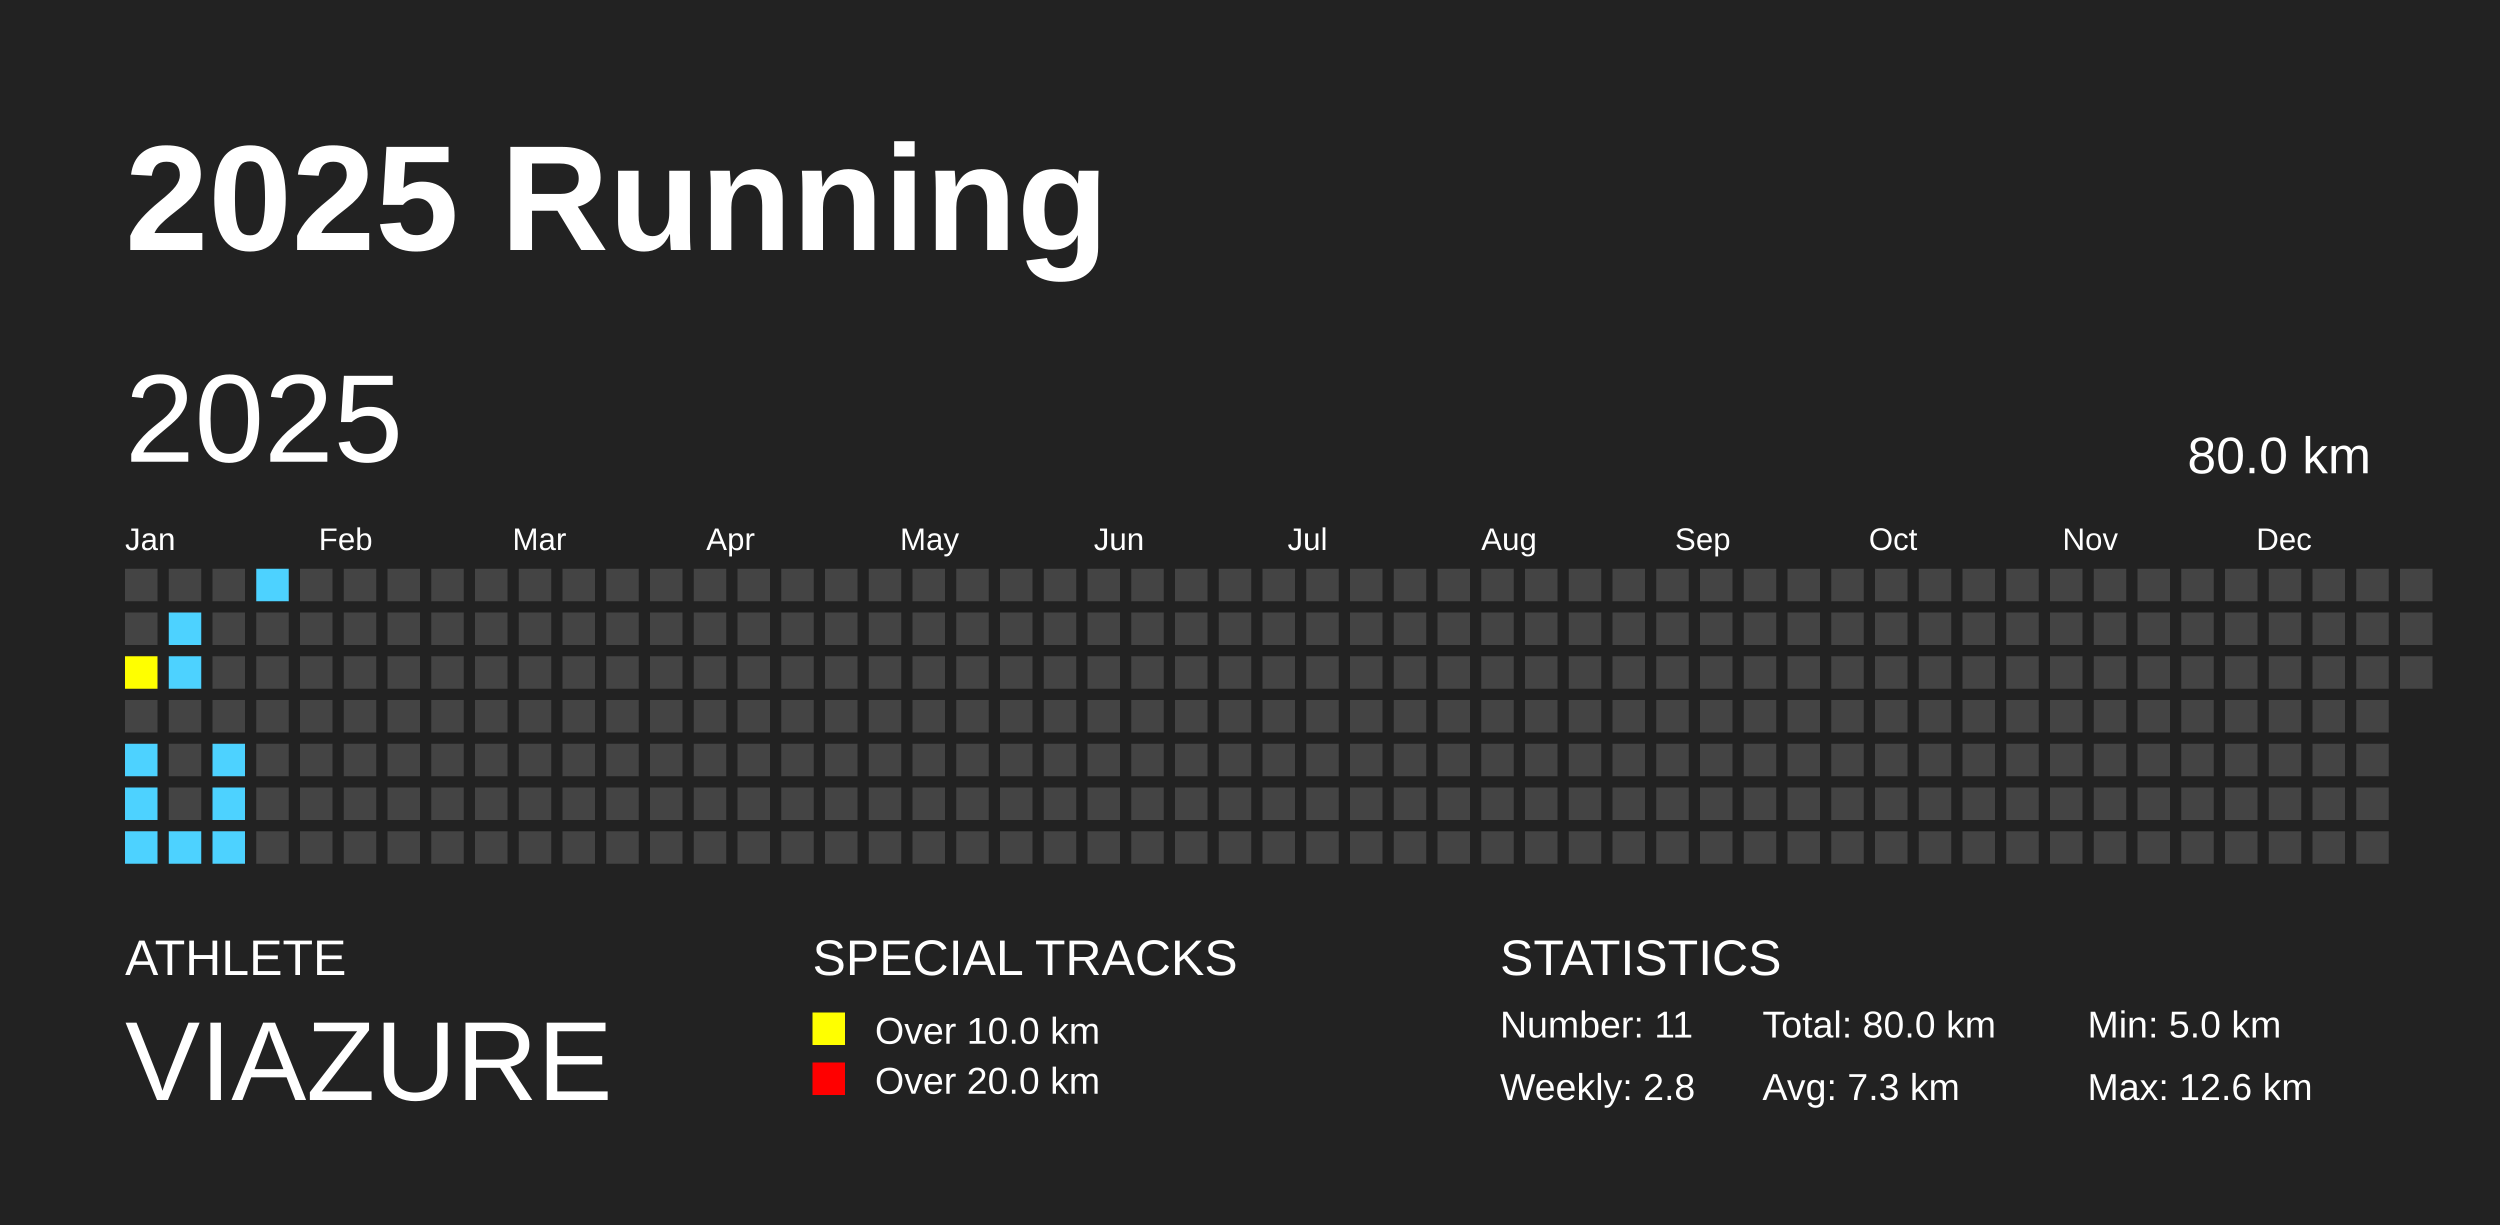
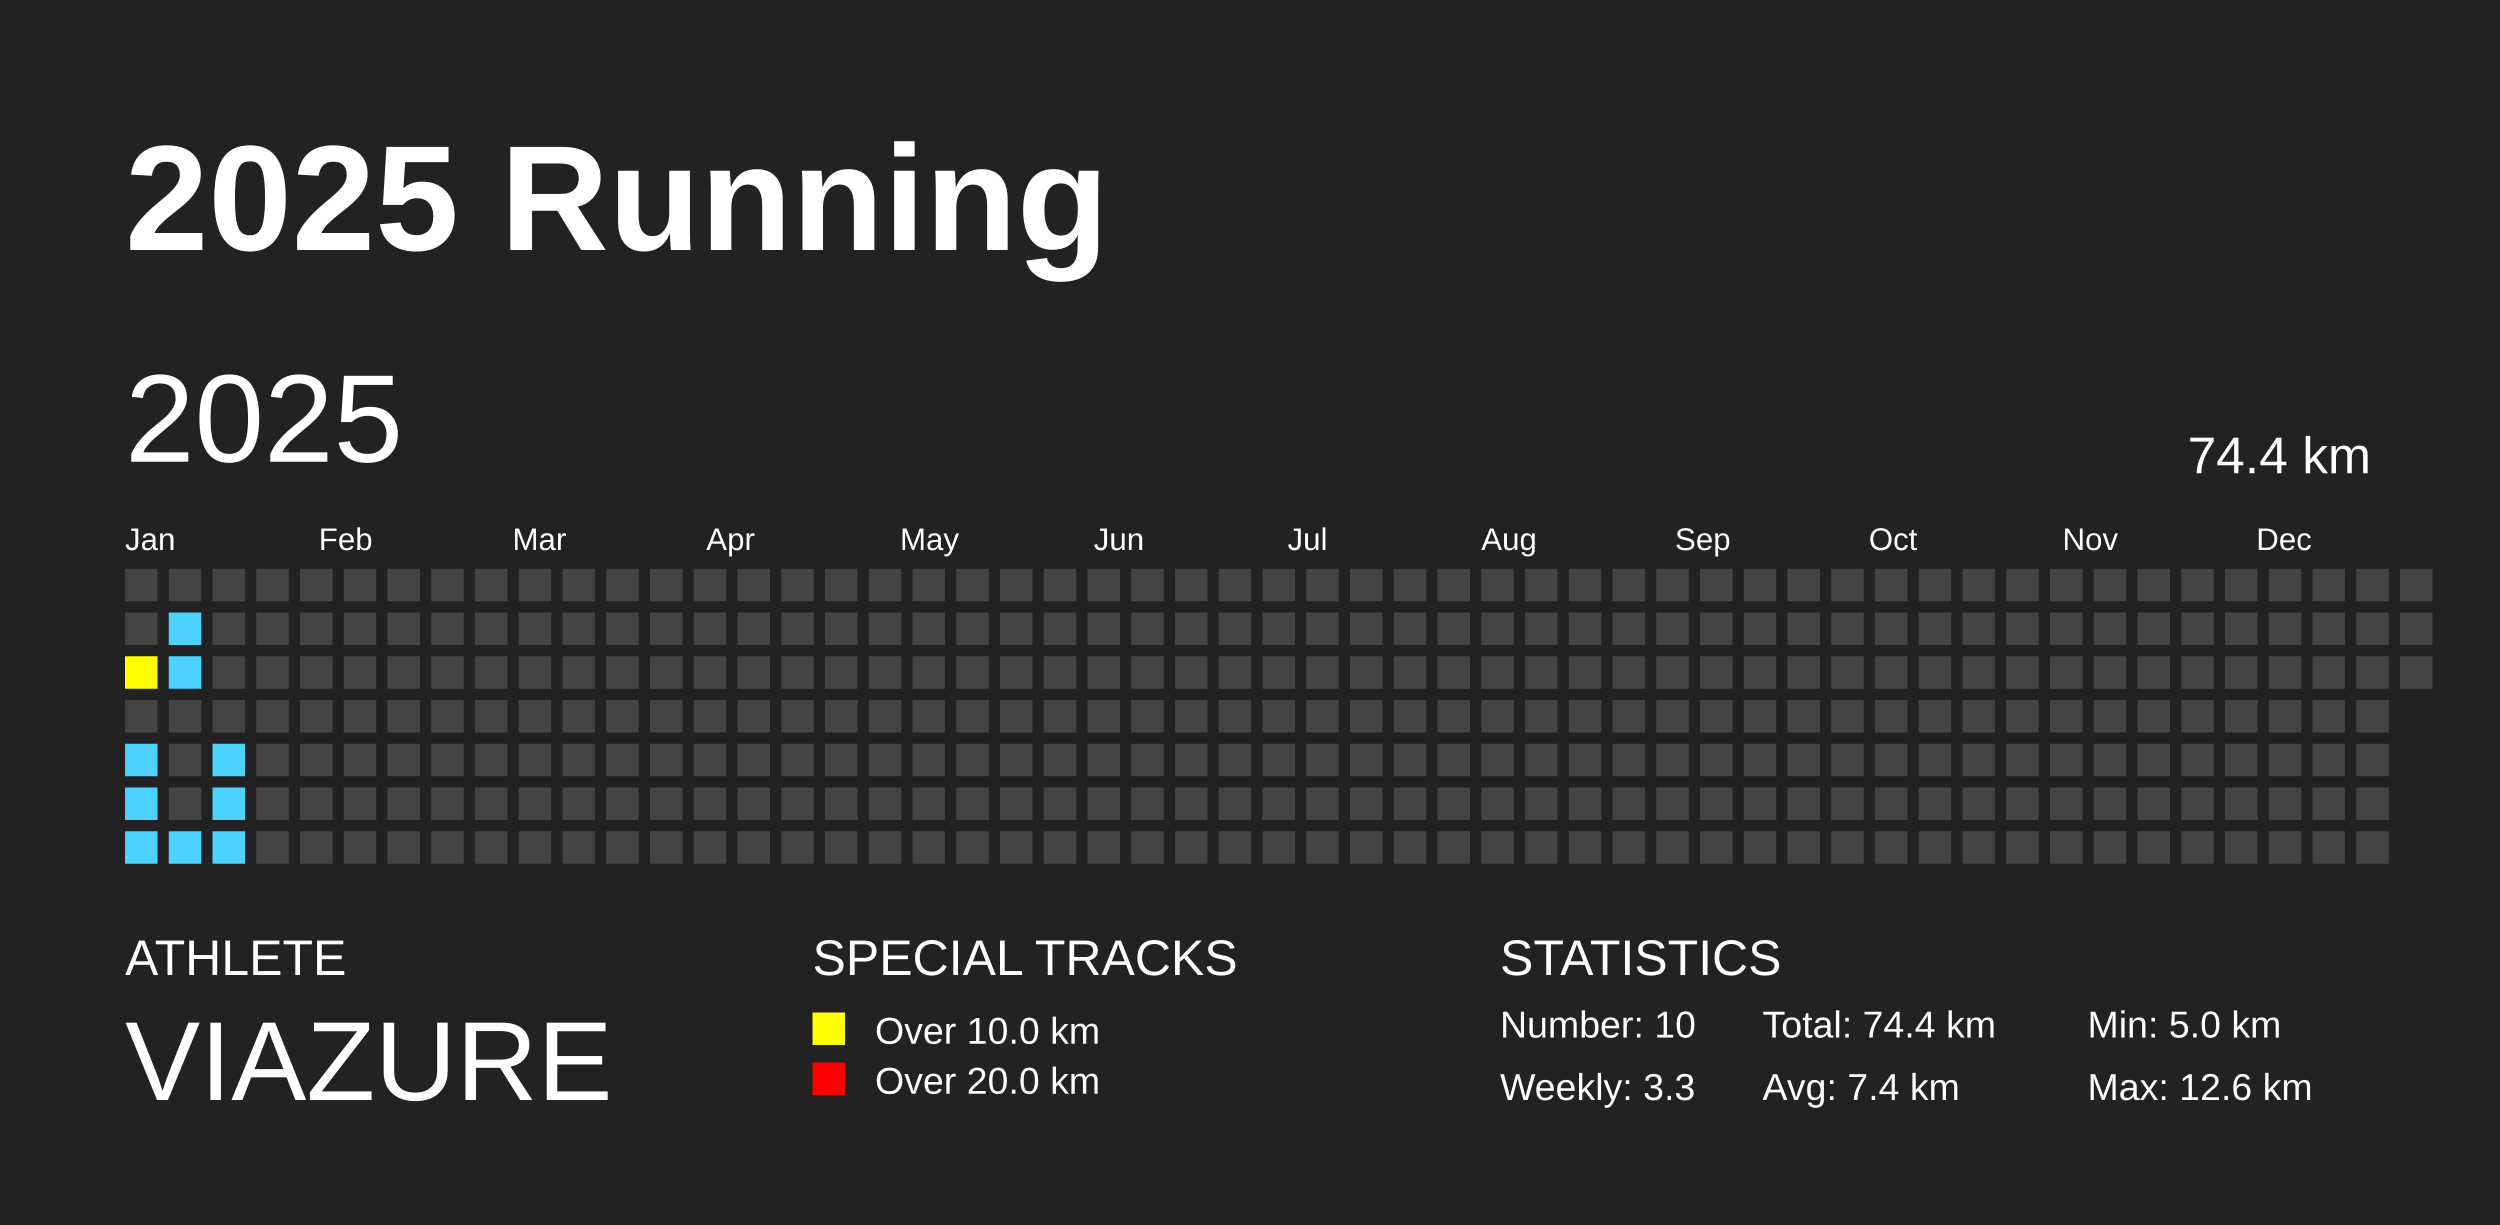
<svg xmlns="http://www.w3.org/2000/svg" baseProfile="full" height="98mm" version="1.1" viewBox="0,0,200,98" width="200mm">
  <defs />
  <rect fill="#222222" height="98" width="200" x="0" y="0" />
  <text fill="#FFFFFF" style="font-size:12px; font-family:Arial; font-weight:bold;" x="10" y="20">2025 Running</text>
  <text fill="#FFFFFF" style="font-size:4px; font-family:Arial" x="10" y="78">ATHLETE</text>
  <text fill="#FFFFFF" style="font-size:9px; font-family:Arial" x="10" y="88">VIAZURE</text>
  <text fill="#FFFFFF" style="font-size:4px; font-family:Arial" x="65" y="78">SPECIAL TRACKS</text>
  <rect fill="yellow" height="2.6" width="2.6" x="65" y="81" />
  <text fill="#FFFFFF" style="font-size:3px; font-family:Arial" x="70" y="83.5">Over 10.0 km</text>
  <rect fill="red" height="2.6" width="2.6" x="65" y="85" />
  <text fill="#FFFFFF" style="font-size:3px; font-family:Arial" x="70" y="87.5">Over 20.0 km</text>
  <text fill="#FFFFFF" style="font-size:4px; font-family:Arial" x="120" y="78">STATISTICS</text>
-   <text fill="#FFFFFF" style="font-size:3px; font-family:Arial" x="120" y="83">Number: 11</text>
-   <text fill="#FFFFFF" style="font-size:3px; font-family:Arial" x="120" y="88">Weekly: 2.8</text>
-   <text fill="#FFFFFF" style="font-size:3px; font-family:Arial" x="141" y="83">Total: 80.0 km</text>
-   <text fill="#FFFFFF" style="font-size:3px; font-family:Arial" x="141" y="88">Avg: 7.3 km</text>
+   <text fill="#FFFFFF" style="font-size:3px; font-family:Arial" x="120" y="83">Number: 10</text>
+   <text fill="#FFFFFF" style="font-size:3px; font-family:Arial" x="120" y="88">Weekly: 3.3</text>
+   <text fill="#FFFFFF" style="font-size:3px; font-family:Arial" x="141" y="83">Total: 74.4 km</text>
+   <text fill="#FFFFFF" style="font-size:3px; font-family:Arial" x="141" y="88">Avg: 7.4 km</text>
  <text fill="#FFFFFF" style="font-size:3px; font-family:Arial" x="167" y="83">Min: 5.0 km</text>
  <text fill="#FFFFFF" style="font-size:3px; font-family:Arial" x="167" y="88">Max: 12.6 km</text>
  <text dominant-baseline="hanging" fill="#FFFFFF" style="font-size:10.0px; font-family:Arial;" x="10" y="30">2025</text>
-   <text dominant-baseline="hanging" fill="#FFFFFF" style="font-size:4.125px; font-family:Arial;" x="175" y="35">80.0 km</text>
+   <text dominant-baseline="hanging" fill="#FFFFFF" style="font-size:4.125px; font-family:Arial;" x="175" y="35">74.4 km</text>
  <text fill="#FFFFFF" style="font-size:2.5px; font-family:Arial" x="10.0" y="44">Jan</text>
  <text fill="#FFFFFF" style="font-size:2.5px; font-family:Arial" x="25.5" y="44">Feb</text>
  <text fill="#FFFFFF" style="font-size:2.5px; font-family:Arial" x="41.0" y="44">Mar</text>
  <text fill="#FFFFFF" style="font-size:2.5px; font-family:Arial" x="56.5" y="44">Apr</text>
  <text fill="#FFFFFF" style="font-size:2.5px; font-family:Arial" x="72.0" y="44">May</text>
  <text fill="#FFFFFF" style="font-size:2.5px; font-family:Arial" x="87.5" y="44">Jun</text>
  <text fill="#FFFFFF" style="font-size:2.5px; font-family:Arial" x="103.0" y="44">Jul</text>
  <text fill="#FFFFFF" style="font-size:2.5px; font-family:Arial" x="118.5" y="44">Aug</text>
  <text fill="#FFFFFF" style="font-size:2.5px; font-family:Arial" x="134.0" y="44">Sep</text>
  <text fill="#FFFFFF" style="font-size:2.5px; font-family:Arial" x="149.5" y="44">Oct</text>
  <text fill="#FFFFFF" style="font-size:2.5px; font-family:Arial" x="165.0" y="44">Nov</text>
  <text fill="#FFFFFF" style="font-size:2.5px; font-family:Arial" x="180.5" y="44">Dec</text>
  <rect fill="#444444" height="2.6" width="2.6" x="10.0" y="45.5" />
  <rect fill="#444444" height="2.6" width="2.6" x="10.0" y="49.0" />
  <rect fill="yellow" height="2.6" width="2.6" x="10.0" y="52.5" />
  <rect fill="#444444" height="2.6" width="2.6" x="10.0" y="56.0" />
  <rect fill="#4DD2FF" height="2.6" width="2.6" x="10.0" y="59.5" />
  <rect fill="#4DD2FF" height="2.6" width="2.6" x="10.0" y="63.0" />
  <rect fill="#4DD2FF" height="2.6" width="2.6" x="10.0" y="66.5" />
  <rect fill="#444444" height="2.6" width="2.6" x="13.5" y="45.5" />
  <rect fill="#4DD2FF" height="2.6" width="2.6" x="13.5" y="49.0" />
  <rect fill="#4DD2FF" height="2.6" width="2.6" x="13.5" y="52.5" />
  <rect fill="#444444" height="2.6" width="2.6" x="13.5" y="56.0" />
  <rect fill="#444444" height="2.6" width="2.6" x="13.5" y="59.5" />
  <rect fill="#444444" height="2.6" width="2.6" x="13.5" y="63.0" />
  <rect fill="#4DD2FF" height="2.6" width="2.6" x="13.5" y="66.5" />
  <rect fill="#444444" height="2.6" width="2.6" x="17.0" y="45.5" />
  <rect fill="#444444" height="2.6" width="2.6" x="17.0" y="49.0" />
  <rect fill="#444444" height="2.6" width="2.6" x="17.0" y="52.5" />
  <rect fill="#444444" height="2.6" width="2.6" x="17.0" y="56.0" />
  <rect fill="#4DD2FF" height="2.6" width="2.6" x="17.0" y="59.5" />
  <rect fill="#4DD2FF" height="2.6" width="2.6" x="17.0" y="63.0" />
  <rect fill="#4DD2FF" height="2.6" width="2.6" x="17.0" y="66.5" />
-   <rect fill="#4DD2FF" height="2.6" width="2.6" x="20.5" y="45.5" />
+   <rect fill="#444444" height="2.6" width="2.6" x="20.5" y="45.5" />
  <rect fill="#444444" height="2.6" width="2.6" x="20.5" y="49.0" />
  <rect fill="#444444" height="2.6" width="2.6" x="20.5" y="52.5" />
  <rect fill="#444444" height="2.6" width="2.6" x="20.5" y="56.0" />
  <rect fill="#444444" height="2.6" width="2.6" x="20.5" y="59.5" />
  <rect fill="#444444" height="2.6" width="2.6" x="20.5" y="63.0" />
  <rect fill="#444444" height="2.6" width="2.6" x="20.5" y="66.5" />
  <rect fill="#444444" height="2.6" width="2.6" x="24.0" y="45.5" />
  <rect fill="#444444" height="2.6" width="2.6" x="24.0" y="49.0" />
  <rect fill="#444444" height="2.6" width="2.6" x="24.0" y="52.5" />
  <rect fill="#444444" height="2.6" width="2.6" x="24.0" y="56.0" />
  <rect fill="#444444" height="2.6" width="2.6" x="24.0" y="59.5" />
  <rect fill="#444444" height="2.6" width="2.6" x="24.0" y="63.0" />
  <rect fill="#444444" height="2.6" width="2.6" x="24.0" y="66.5" />
  <rect fill="#444444" height="2.6" width="2.6" x="27.5" y="45.5" />
  <rect fill="#444444" height="2.6" width="2.6" x="27.5" y="49.0" />
  <rect fill="#444444" height="2.6" width="2.6" x="27.5" y="52.5" />
  <rect fill="#444444" height="2.6" width="2.6" x="27.5" y="56.0" />
  <rect fill="#444444" height="2.6" width="2.6" x="27.5" y="59.5" />
  <rect fill="#444444" height="2.6" width="2.6" x="27.5" y="63.0" />
  <rect fill="#444444" height="2.6" width="2.6" x="27.5" y="66.5" />
  <rect fill="#444444" height="2.6" width="2.6" x="31.0" y="45.5" />
  <rect fill="#444444" height="2.6" width="2.6" x="31.0" y="49.0" />
  <rect fill="#444444" height="2.6" width="2.6" x="31.0" y="52.5" />
  <rect fill="#444444" height="2.6" width="2.6" x="31.0" y="56.0" />
  <rect fill="#444444" height="2.6" width="2.6" x="31.0" y="59.5" />
  <rect fill="#444444" height="2.6" width="2.6" x="31.0" y="63.0" />
  <rect fill="#444444" height="2.6" width="2.6" x="31.0" y="66.5" />
  <rect fill="#444444" height="2.6" width="2.6" x="34.5" y="45.5" />
  <rect fill="#444444" height="2.6" width="2.6" x="34.5" y="49.0" />
  <rect fill="#444444" height="2.6" width="2.6" x="34.5" y="52.5" />
  <rect fill="#444444" height="2.6" width="2.6" x="34.5" y="56.0" />
  <rect fill="#444444" height="2.6" width="2.6" x="34.5" y="59.5" />
  <rect fill="#444444" height="2.6" width="2.6" x="34.5" y="63.0" />
  <rect fill="#444444" height="2.6" width="2.6" x="34.5" y="66.5" />
  <rect fill="#444444" height="2.6" width="2.6" x="38.0" y="45.5" />
  <rect fill="#444444" height="2.6" width="2.6" x="38.0" y="49.0" />
  <rect fill="#444444" height="2.6" width="2.6" x="38.0" y="52.5" />
  <rect fill="#444444" height="2.6" width="2.6" x="38.0" y="56.0" />
  <rect fill="#444444" height="2.6" width="2.6" x="38.0" y="59.5" />
  <rect fill="#444444" height="2.6" width="2.6" x="38.0" y="63.0" />
  <rect fill="#444444" height="2.6" width="2.6" x="38.0" y="66.5" />
  <rect fill="#444444" height="2.6" width="2.6" x="41.5" y="45.5" />
  <rect fill="#444444" height="2.6" width="2.6" x="41.5" y="49.0" />
  <rect fill="#444444" height="2.6" width="2.6" x="41.5" y="52.5" />
  <rect fill="#444444" height="2.6" width="2.6" x="41.5" y="56.0" />
  <rect fill="#444444" height="2.6" width="2.6" x="41.5" y="59.5" />
  <rect fill="#444444" height="2.6" width="2.6" x="41.5" y="63.0" />
  <rect fill="#444444" height="2.6" width="2.6" x="41.5" y="66.5" />
  <rect fill="#444444" height="2.6" width="2.6" x="45.0" y="45.5" />
  <rect fill="#444444" height="2.6" width="2.6" x="45.0" y="49.0" />
  <rect fill="#444444" height="2.6" width="2.6" x="45.0" y="52.5" />
  <rect fill="#444444" height="2.6" width="2.6" x="45.0" y="56.0" />
  <rect fill="#444444" height="2.6" width="2.6" x="45.0" y="59.5" />
  <rect fill="#444444" height="2.6" width="2.6" x="45.0" y="63.0" />
  <rect fill="#444444" height="2.6" width="2.6" x="45.0" y="66.5" />
  <rect fill="#444444" height="2.6" width="2.6" x="48.5" y="45.5" />
  <rect fill="#444444" height="2.6" width="2.6" x="48.5" y="49.0" />
  <rect fill="#444444" height="2.6" width="2.6" x="48.5" y="52.5" />
  <rect fill="#444444" height="2.6" width="2.6" x="48.5" y="56.0" />
  <rect fill="#444444" height="2.6" width="2.6" x="48.5" y="59.5" />
  <rect fill="#444444" height="2.6" width="2.6" x="48.5" y="63.0" />
  <rect fill="#444444" height="2.6" width="2.6" x="48.5" y="66.5" />
  <rect fill="#444444" height="2.6" width="2.6" x="52.0" y="45.5" />
  <rect fill="#444444" height="2.6" width="2.6" x="52.0" y="49.0" />
  <rect fill="#444444" height="2.6" width="2.6" x="52.0" y="52.5" />
  <rect fill="#444444" height="2.6" width="2.6" x="52.0" y="56.0" />
  <rect fill="#444444" height="2.6" width="2.6" x="52.0" y="59.5" />
  <rect fill="#444444" height="2.6" width="2.6" x="52.0" y="63.0" />
  <rect fill="#444444" height="2.6" width="2.6" x="52.0" y="66.5" />
  <rect fill="#444444" height="2.6" width="2.6" x="55.5" y="45.5" />
  <rect fill="#444444" height="2.6" width="2.6" x="55.5" y="49.0" />
  <rect fill="#444444" height="2.6" width="2.6" x="55.5" y="52.5" />
  <rect fill="#444444" height="2.6" width="2.6" x="55.5" y="56.0" />
  <rect fill="#444444" height="2.6" width="2.6" x="55.5" y="59.5" />
  <rect fill="#444444" height="2.6" width="2.6" x="55.5" y="63.0" />
  <rect fill="#444444" height="2.6" width="2.6" x="55.5" y="66.5" />
  <rect fill="#444444" height="2.6" width="2.6" x="59.0" y="45.5" />
  <rect fill="#444444" height="2.6" width="2.6" x="59.0" y="49.0" />
  <rect fill="#444444" height="2.6" width="2.6" x="59.0" y="52.5" />
  <rect fill="#444444" height="2.6" width="2.6" x="59.0" y="56.0" />
  <rect fill="#444444" height="2.6" width="2.6" x="59.0" y="59.5" />
  <rect fill="#444444" height="2.6" width="2.6" x="59.0" y="63.0" />
  <rect fill="#444444" height="2.6" width="2.6" x="59.0" y="66.5" />
  <rect fill="#444444" height="2.6" width="2.6" x="62.5" y="45.5" />
  <rect fill="#444444" height="2.6" width="2.6" x="62.5" y="49.0" />
  <rect fill="#444444" height="2.6" width="2.6" x="62.5" y="52.5" />
  <rect fill="#444444" height="2.6" width="2.6" x="62.5" y="56.0" />
  <rect fill="#444444" height="2.6" width="2.6" x="62.5" y="59.5" />
  <rect fill="#444444" height="2.6" width="2.6" x="62.5" y="63.0" />
  <rect fill="#444444" height="2.6" width="2.6" x="62.5" y="66.5" />
  <rect fill="#444444" height="2.6" width="2.6" x="66.0" y="45.5" />
  <rect fill="#444444" height="2.6" width="2.6" x="66.0" y="49.0" />
  <rect fill="#444444" height="2.6" width="2.6" x="66.0" y="52.5" />
  <rect fill="#444444" height="2.6" width="2.6" x="66.0" y="56.0" />
  <rect fill="#444444" height="2.6" width="2.6" x="66.0" y="59.5" />
  <rect fill="#444444" height="2.6" width="2.6" x="66.0" y="63.0" />
  <rect fill="#444444" height="2.6" width="2.6" x="66.0" y="66.5" />
  <rect fill="#444444" height="2.6" width="2.6" x="69.5" y="45.5" />
  <rect fill="#444444" height="2.6" width="2.6" x="69.5" y="49.0" />
  <rect fill="#444444" height="2.6" width="2.6" x="69.5" y="52.5" />
  <rect fill="#444444" height="2.6" width="2.6" x="69.5" y="56.0" />
  <rect fill="#444444" height="2.6" width="2.6" x="69.5" y="59.5" />
  <rect fill="#444444" height="2.6" width="2.6" x="69.5" y="63.0" />
  <rect fill="#444444" height="2.6" width="2.6" x="69.5" y="66.5" />
  <rect fill="#444444" height="2.6" width="2.6" x="73.0" y="45.5" />
  <rect fill="#444444" height="2.6" width="2.6" x="73.0" y="49.0" />
  <rect fill="#444444" height="2.6" width="2.6" x="73.0" y="52.5" />
  <rect fill="#444444" height="2.6" width="2.6" x="73.0" y="56.0" />
  <rect fill="#444444" height="2.6" width="2.6" x="73.0" y="59.5" />
  <rect fill="#444444" height="2.6" width="2.6" x="73.0" y="63.0" />
  <rect fill="#444444" height="2.6" width="2.6" x="73.0" y="66.5" />
  <rect fill="#444444" height="2.6" width="2.6" x="76.5" y="45.5" />
  <rect fill="#444444" height="2.6" width="2.6" x="76.5" y="49.0" />
  <rect fill="#444444" height="2.6" width="2.6" x="76.5" y="52.5" />
  <rect fill="#444444" height="2.6" width="2.6" x="76.5" y="56.0" />
  <rect fill="#444444" height="2.6" width="2.6" x="76.5" y="59.5" />
  <rect fill="#444444" height="2.6" width="2.6" x="76.5" y="63.0" />
  <rect fill="#444444" height="2.6" width="2.6" x="76.5" y="66.5" />
  <rect fill="#444444" height="2.6" width="2.6" x="80.0" y="45.5" />
  <rect fill="#444444" height="2.6" width="2.6" x="80.0" y="49.0" />
  <rect fill="#444444" height="2.6" width="2.6" x="80.0" y="52.5" />
  <rect fill="#444444" height="2.6" width="2.6" x="80.0" y="56.0" />
  <rect fill="#444444" height="2.6" width="2.6" x="80.0" y="59.5" />
  <rect fill="#444444" height="2.6" width="2.6" x="80.0" y="63.0" />
  <rect fill="#444444" height="2.6" width="2.6" x="80.0" y="66.5" />
  <rect fill="#444444" height="2.6" width="2.6" x="83.5" y="45.5" />
  <rect fill="#444444" height="2.6" width="2.6" x="83.5" y="49.0" />
  <rect fill="#444444" height="2.6" width="2.6" x="83.5" y="52.5" />
  <rect fill="#444444" height="2.6" width="2.6" x="83.5" y="56.0" />
  <rect fill="#444444" height="2.6" width="2.6" x="83.5" y="59.5" />
  <rect fill="#444444" height="2.6" width="2.6" x="83.5" y="63.0" />
  <rect fill="#444444" height="2.6" width="2.6" x="83.5" y="66.5" />
  <rect fill="#444444" height="2.6" width="2.6" x="87.0" y="45.5" />
  <rect fill="#444444" height="2.6" width="2.6" x="87.0" y="49.0" />
  <rect fill="#444444" height="2.6" width="2.6" x="87.0" y="52.5" />
  <rect fill="#444444" height="2.6" width="2.6" x="87.0" y="56.0" />
  <rect fill="#444444" height="2.6" width="2.6" x="87.0" y="59.5" />
  <rect fill="#444444" height="2.6" width="2.6" x="87.0" y="63.0" />
  <rect fill="#444444" height="2.6" width="2.6" x="87.0" y="66.5" />
  <rect fill="#444444" height="2.6" width="2.6" x="90.5" y="45.5" />
  <rect fill="#444444" height="2.6" width="2.6" x="90.5" y="49.0" />
  <rect fill="#444444" height="2.6" width="2.6" x="90.5" y="52.5" />
  <rect fill="#444444" height="2.6" width="2.6" x="90.5" y="56.0" />
  <rect fill="#444444" height="2.6" width="2.6" x="90.5" y="59.5" />
  <rect fill="#444444" height="2.6" width="2.6" x="90.5" y="63.0" />
  <rect fill="#444444" height="2.6" width="2.6" x="90.5" y="66.5" />
  <rect fill="#444444" height="2.6" width="2.6" x="94.0" y="45.5" />
  <rect fill="#444444" height="2.6" width="2.6" x="94.0" y="49.0" />
  <rect fill="#444444" height="2.6" width="2.6" x="94.0" y="52.5" />
  <rect fill="#444444" height="2.6" width="2.6" x="94.0" y="56.0" />
  <rect fill="#444444" height="2.6" width="2.6" x="94.0" y="59.5" />
  <rect fill="#444444" height="2.6" width="2.6" x="94.0" y="63.0" />
  <rect fill="#444444" height="2.6" width="2.6" x="94.0" y="66.5" />
  <rect fill="#444444" height="2.6" width="2.6" x="97.5" y="45.5" />
  <rect fill="#444444" height="2.6" width="2.6" x="97.5" y="49.0" />
  <rect fill="#444444" height="2.6" width="2.6" x="97.5" y="52.5" />
  <rect fill="#444444" height="2.6" width="2.6" x="97.5" y="56.0" />
  <rect fill="#444444" height="2.6" width="2.6" x="97.5" y="59.5" />
  <rect fill="#444444" height="2.6" width="2.6" x="97.5" y="63.0" />
  <rect fill="#444444" height="2.6" width="2.6" x="97.5" y="66.5" />
  <rect fill="#444444" height="2.6" width="2.6" x="101.0" y="45.5" />
  <rect fill="#444444" height="2.6" width="2.6" x="101.0" y="49.0" />
  <rect fill="#444444" height="2.6" width="2.6" x="101.0" y="52.5" />
  <rect fill="#444444" height="2.6" width="2.6" x="101.0" y="56.0" />
  <rect fill="#444444" height="2.6" width="2.6" x="101.0" y="59.5" />
  <rect fill="#444444" height="2.6" width="2.6" x="101.0" y="63.0" />
  <rect fill="#444444" height="2.6" width="2.6" x="101.0" y="66.5" />
  <rect fill="#444444" height="2.6" width="2.6" x="104.5" y="45.5" />
  <rect fill="#444444" height="2.6" width="2.6" x="104.5" y="49.0" />
  <rect fill="#444444" height="2.6" width="2.6" x="104.5" y="52.5" />
  <rect fill="#444444" height="2.6" width="2.6" x="104.5" y="56.0" />
  <rect fill="#444444" height="2.6" width="2.6" x="104.5" y="59.5" />
  <rect fill="#444444" height="2.6" width="2.6" x="104.5" y="63.0" />
  <rect fill="#444444" height="2.6" width="2.6" x="104.5" y="66.5" />
  <rect fill="#444444" height="2.6" width="2.6" x="108.0" y="45.5" />
  <rect fill="#444444" height="2.6" width="2.6" x="108.0" y="49.0" />
  <rect fill="#444444" height="2.6" width="2.6" x="108.0" y="52.5" />
  <rect fill="#444444" height="2.6" width="2.6" x="108.0" y="56.0" />
  <rect fill="#444444" height="2.6" width="2.6" x="108.0" y="59.5" />
  <rect fill="#444444" height="2.6" width="2.6" x="108.0" y="63.0" />
  <rect fill="#444444" height="2.6" width="2.6" x="108.0" y="66.5" />
  <rect fill="#444444" height="2.6" width="2.6" x="111.5" y="45.5" />
  <rect fill="#444444" height="2.6" width="2.6" x="111.5" y="49.0" />
  <rect fill="#444444" height="2.6" width="2.6" x="111.5" y="52.5" />
  <rect fill="#444444" height="2.6" width="2.6" x="111.5" y="56.0" />
  <rect fill="#444444" height="2.6" width="2.6" x="111.5" y="59.5" />
  <rect fill="#444444" height="2.6" width="2.6" x="111.5" y="63.0" />
  <rect fill="#444444" height="2.6" width="2.6" x="111.5" y="66.5" />
  <rect fill="#444444" height="2.6" width="2.6" x="115.0" y="45.5" />
  <rect fill="#444444" height="2.6" width="2.6" x="115.0" y="49.0" />
  <rect fill="#444444" height="2.6" width="2.6" x="115.0" y="52.5" />
  <rect fill="#444444" height="2.6" width="2.6" x="115.0" y="56.0" />
  <rect fill="#444444" height="2.6" width="2.6" x="115.0" y="59.5" />
  <rect fill="#444444" height="2.6" width="2.6" x="115.0" y="63.0" />
  <rect fill="#444444" height="2.6" width="2.6" x="115.0" y="66.5" />
  <rect fill="#444444" height="2.6" width="2.6" x="118.5" y="45.5" />
  <rect fill="#444444" height="2.6" width="2.6" x="118.5" y="49.0" />
  <rect fill="#444444" height="2.6" width="2.6" x="118.5" y="52.5" />
  <rect fill="#444444" height="2.6" width="2.6" x="118.5" y="56.0" />
  <rect fill="#444444" height="2.6" width="2.6" x="118.5" y="59.5" />
  <rect fill="#444444" height="2.6" width="2.6" x="118.5" y="63.0" />
  <rect fill="#444444" height="2.6" width="2.6" x="118.5" y="66.5" />
  <rect fill="#444444" height="2.6" width="2.6" x="122.0" y="45.5" />
  <rect fill="#444444" height="2.6" width="2.6" x="122.0" y="49.0" />
  <rect fill="#444444" height="2.6" width="2.6" x="122.0" y="52.5" />
  <rect fill="#444444" height="2.6" width="2.6" x="122.0" y="56.0" />
  <rect fill="#444444" height="2.6" width="2.6" x="122.0" y="59.5" />
  <rect fill="#444444" height="2.6" width="2.6" x="122.0" y="63.0" />
  <rect fill="#444444" height="2.6" width="2.6" x="122.0" y="66.5" />
  <rect fill="#444444" height="2.6" width="2.6" x="125.5" y="45.5" />
  <rect fill="#444444" height="2.6" width="2.6" x="125.5" y="49.0" />
  <rect fill="#444444" height="2.6" width="2.6" x="125.5" y="52.5" />
  <rect fill="#444444" height="2.6" width="2.6" x="125.5" y="56.0" />
  <rect fill="#444444" height="2.6" width="2.6" x="125.5" y="59.5" />
  <rect fill="#444444" height="2.6" width="2.6" x="125.5" y="63.0" />
  <rect fill="#444444" height="2.6" width="2.6" x="125.5" y="66.5" />
  <rect fill="#444444" height="2.6" width="2.6" x="129.0" y="45.5" />
  <rect fill="#444444" height="2.6" width="2.6" x="129.0" y="49.0" />
  <rect fill="#444444" height="2.6" width="2.6" x="129.0" y="52.5" />
  <rect fill="#444444" height="2.6" width="2.6" x="129.0" y="56.0" />
  <rect fill="#444444" height="2.6" width="2.6" x="129.0" y="59.5" />
  <rect fill="#444444" height="2.6" width="2.6" x="129.0" y="63.0" />
  <rect fill="#444444" height="2.6" width="2.6" x="129.0" y="66.5" />
  <rect fill="#444444" height="2.6" width="2.6" x="132.5" y="45.5" />
  <rect fill="#444444" height="2.6" width="2.6" x="132.5" y="49.0" />
  <rect fill="#444444" height="2.6" width="2.6" x="132.5" y="52.5" />
  <rect fill="#444444" height="2.6" width="2.6" x="132.5" y="56.0" />
  <rect fill="#444444" height="2.6" width="2.6" x="132.5" y="59.5" />
  <rect fill="#444444" height="2.6" width="2.6" x="132.5" y="63.0" />
  <rect fill="#444444" height="2.6" width="2.6" x="132.5" y="66.5" />
  <rect fill="#444444" height="2.6" width="2.6" x="136.0" y="45.5" />
  <rect fill="#444444" height="2.6" width="2.6" x="136.0" y="49.0" />
  <rect fill="#444444" height="2.6" width="2.6" x="136.0" y="52.5" />
  <rect fill="#444444" height="2.6" width="2.6" x="136.0" y="56.0" />
  <rect fill="#444444" height="2.6" width="2.6" x="136.0" y="59.5" />
  <rect fill="#444444" height="2.6" width="2.6" x="136.0" y="63.0" />
  <rect fill="#444444" height="2.6" width="2.6" x="136.0" y="66.5" />
  <rect fill="#444444" height="2.6" width="2.6" x="139.5" y="45.5" />
  <rect fill="#444444" height="2.6" width="2.6" x="139.5" y="49.0" />
  <rect fill="#444444" height="2.6" width="2.6" x="139.5" y="52.5" />
  <rect fill="#444444" height="2.6" width="2.6" x="139.5" y="56.0" />
  <rect fill="#444444" height="2.6" width="2.6" x="139.5" y="59.5" />
  <rect fill="#444444" height="2.6" width="2.6" x="139.5" y="63.0" />
  <rect fill="#444444" height="2.6" width="2.6" x="139.5" y="66.5" />
  <rect fill="#444444" height="2.6" width="2.6" x="143.0" y="45.5" />
  <rect fill="#444444" height="2.6" width="2.6" x="143.0" y="49.0" />
  <rect fill="#444444" height="2.6" width="2.6" x="143.0" y="52.5" />
  <rect fill="#444444" height="2.6" width="2.6" x="143.0" y="56.0" />
  <rect fill="#444444" height="2.6" width="2.6" x="143.0" y="59.5" />
  <rect fill="#444444" height="2.6" width="2.6" x="143.0" y="63.0" />
  <rect fill="#444444" height="2.6" width="2.6" x="143.0" y="66.5" />
  <rect fill="#444444" height="2.6" width="2.6" x="146.5" y="45.5" />
  <rect fill="#444444" height="2.6" width="2.6" x="146.5" y="49.0" />
  <rect fill="#444444" height="2.6" width="2.6" x="146.5" y="52.5" />
  <rect fill="#444444" height="2.6" width="2.6" x="146.5" y="56.0" />
  <rect fill="#444444" height="2.6" width="2.6" x="146.5" y="59.5" />
  <rect fill="#444444" height="2.6" width="2.6" x="146.5" y="63.0" />
  <rect fill="#444444" height="2.6" width="2.6" x="146.5" y="66.5" />
  <rect fill="#444444" height="2.6" width="2.6" x="150.0" y="45.5" />
  <rect fill="#444444" height="2.6" width="2.6" x="150.0" y="49.0" />
  <rect fill="#444444" height="2.6" width="2.6" x="150.0" y="52.5" />
  <rect fill="#444444" height="2.6" width="2.6" x="150.0" y="56.0" />
  <rect fill="#444444" height="2.6" width="2.6" x="150.0" y="59.5" />
  <rect fill="#444444" height="2.6" width="2.6" x="150.0" y="63.0" />
  <rect fill="#444444" height="2.6" width="2.6" x="150.0" y="66.5" />
  <rect fill="#444444" height="2.6" width="2.6" x="153.5" y="45.5" />
  <rect fill="#444444" height="2.6" width="2.6" x="153.5" y="49.0" />
  <rect fill="#444444" height="2.6" width="2.6" x="153.5" y="52.5" />
  <rect fill="#444444" height="2.6" width="2.6" x="153.5" y="56.0" />
  <rect fill="#444444" height="2.6" width="2.6" x="153.5" y="59.5" />
  <rect fill="#444444" height="2.6" width="2.6" x="153.5" y="63.0" />
  <rect fill="#444444" height="2.6" width="2.6" x="153.5" y="66.5" />
  <rect fill="#444444" height="2.6" width="2.6" x="157.0" y="45.5" />
  <rect fill="#444444" height="2.6" width="2.6" x="157.0" y="49.0" />
  <rect fill="#444444" height="2.6" width="2.6" x="157.0" y="52.5" />
  <rect fill="#444444" height="2.6" width="2.6" x="157.0" y="56.0" />
  <rect fill="#444444" height="2.6" width="2.6" x="157.0" y="59.5" />
  <rect fill="#444444" height="2.6" width="2.6" x="157.0" y="63.0" />
  <rect fill="#444444" height="2.6" width="2.6" x="157.0" y="66.5" />
  <rect fill="#444444" height="2.6" width="2.6" x="160.5" y="45.5" />
  <rect fill="#444444" height="2.6" width="2.6" x="160.5" y="49.0" />
  <rect fill="#444444" height="2.6" width="2.6" x="160.5" y="52.5" />
  <rect fill="#444444" height="2.6" width="2.6" x="160.5" y="56.0" />
  <rect fill="#444444" height="2.6" width="2.6" x="160.5" y="59.5" />
  <rect fill="#444444" height="2.6" width="2.6" x="160.5" y="63.0" />
  <rect fill="#444444" height="2.6" width="2.6" x="160.5" y="66.5" />
  <rect fill="#444444" height="2.6" width="2.6" x="164.0" y="45.5" />
  <rect fill="#444444" height="2.6" width="2.6" x="164.0" y="49.0" />
  <rect fill="#444444" height="2.6" width="2.6" x="164.0" y="52.5" />
  <rect fill="#444444" height="2.6" width="2.6" x="164.0" y="56.0" />
  <rect fill="#444444" height="2.6" width="2.6" x="164.0" y="59.5" />
  <rect fill="#444444" height="2.6" width="2.6" x="164.0" y="63.0" />
  <rect fill="#444444" height="2.6" width="2.6" x="164.0" y="66.5" />
  <rect fill="#444444" height="2.6" width="2.6" x="167.5" y="45.5" />
  <rect fill="#444444" height="2.6" width="2.6" x="167.5" y="49.0" />
  <rect fill="#444444" height="2.6" width="2.6" x="167.5" y="52.5" />
  <rect fill="#444444" height="2.6" width="2.6" x="167.5" y="56.0" />
  <rect fill="#444444" height="2.6" width="2.6" x="167.5" y="59.5" />
  <rect fill="#444444" height="2.6" width="2.6" x="167.5" y="63.0" />
  <rect fill="#444444" height="2.6" width="2.6" x="167.5" y="66.5" />
  <rect fill="#444444" height="2.6" width="2.6" x="171.0" y="45.5" />
  <rect fill="#444444" height="2.6" width="2.6" x="171.0" y="49.0" />
  <rect fill="#444444" height="2.6" width="2.6" x="171.0" y="52.5" />
  <rect fill="#444444" height="2.6" width="2.6" x="171.0" y="56.0" />
  <rect fill="#444444" height="2.6" width="2.6" x="171.0" y="59.5" />
  <rect fill="#444444" height="2.6" width="2.6" x="171.0" y="63.0" />
  <rect fill="#444444" height="2.6" width="2.6" x="171.0" y="66.5" />
  <rect fill="#444444" height="2.6" width="2.6" x="174.5" y="45.5" />
  <rect fill="#444444" height="2.6" width="2.6" x="174.5" y="49.0" />
  <rect fill="#444444" height="2.6" width="2.6" x="174.5" y="52.5" />
  <rect fill="#444444" height="2.6" width="2.6" x="174.5" y="56.0" />
  <rect fill="#444444" height="2.6" width="2.6" x="174.5" y="59.5" />
  <rect fill="#444444" height="2.6" width="2.6" x="174.5" y="63.0" />
  <rect fill="#444444" height="2.6" width="2.6" x="174.5" y="66.5" />
  <rect fill="#444444" height="2.6" width="2.6" x="178.0" y="45.5" />
  <rect fill="#444444" height="2.6" width="2.6" x="178.0" y="49.0" />
  <rect fill="#444444" height="2.6" width="2.6" x="178.0" y="52.5" />
  <rect fill="#444444" height="2.6" width="2.6" x="178.0" y="56.0" />
  <rect fill="#444444" height="2.6" width="2.6" x="178.0" y="59.5" />
  <rect fill="#444444" height="2.6" width="2.6" x="178.0" y="63.0" />
  <rect fill="#444444" height="2.6" width="2.6" x="178.0" y="66.5" />
  <rect fill="#444444" height="2.6" width="2.6" x="181.5" y="45.5" />
  <rect fill="#444444" height="2.6" width="2.6" x="181.5" y="49.0" />
  <rect fill="#444444" height="2.6" width="2.6" x="181.5" y="52.5" />
  <rect fill="#444444" height="2.6" width="2.6" x="181.5" y="56.0" />
  <rect fill="#444444" height="2.6" width="2.6" x="181.5" y="59.5" />
  <rect fill="#444444" height="2.6" width="2.6" x="181.5" y="63.0" />
  <rect fill="#444444" height="2.6" width="2.6" x="181.5" y="66.5" />
  <rect fill="#444444" height="2.6" width="2.6" x="185.0" y="45.5" />
  <rect fill="#444444" height="2.6" width="2.6" x="185.0" y="49.0" />
  <rect fill="#444444" height="2.6" width="2.6" x="185.0" y="52.5" />
  <rect fill="#444444" height="2.6" width="2.6" x="185.0" y="56.0" />
  <rect fill="#444444" height="2.6" width="2.6" x="185.0" y="59.5" />
  <rect fill="#444444" height="2.6" width="2.6" x="185.0" y="63.0" />
  <rect fill="#444444" height="2.6" width="2.6" x="185.0" y="66.5" />
  <rect fill="#444444" height="2.6" width="2.6" x="188.5" y="45.5" />
  <rect fill="#444444" height="2.6" width="2.6" x="188.5" y="49.0" />
  <rect fill="#444444" height="2.6" width="2.6" x="188.5" y="52.5" />
  <rect fill="#444444" height="2.6" width="2.6" x="188.5" y="56.0" />
  <rect fill="#444444" height="2.6" width="2.6" x="188.5" y="59.5" />
  <rect fill="#444444" height="2.6" width="2.6" x="188.5" y="63.0" />
  <rect fill="#444444" height="2.6" width="2.6" x="188.5" y="66.5" />
  <rect fill="#444444" height="2.6" width="2.6" x="192.0" y="45.5" />
  <rect fill="#444444" height="2.6" width="2.6" x="192.0" y="49.0" />
  <rect fill="#444444" height="2.6" width="2.6" x="192.0" y="52.5" />
</svg>
